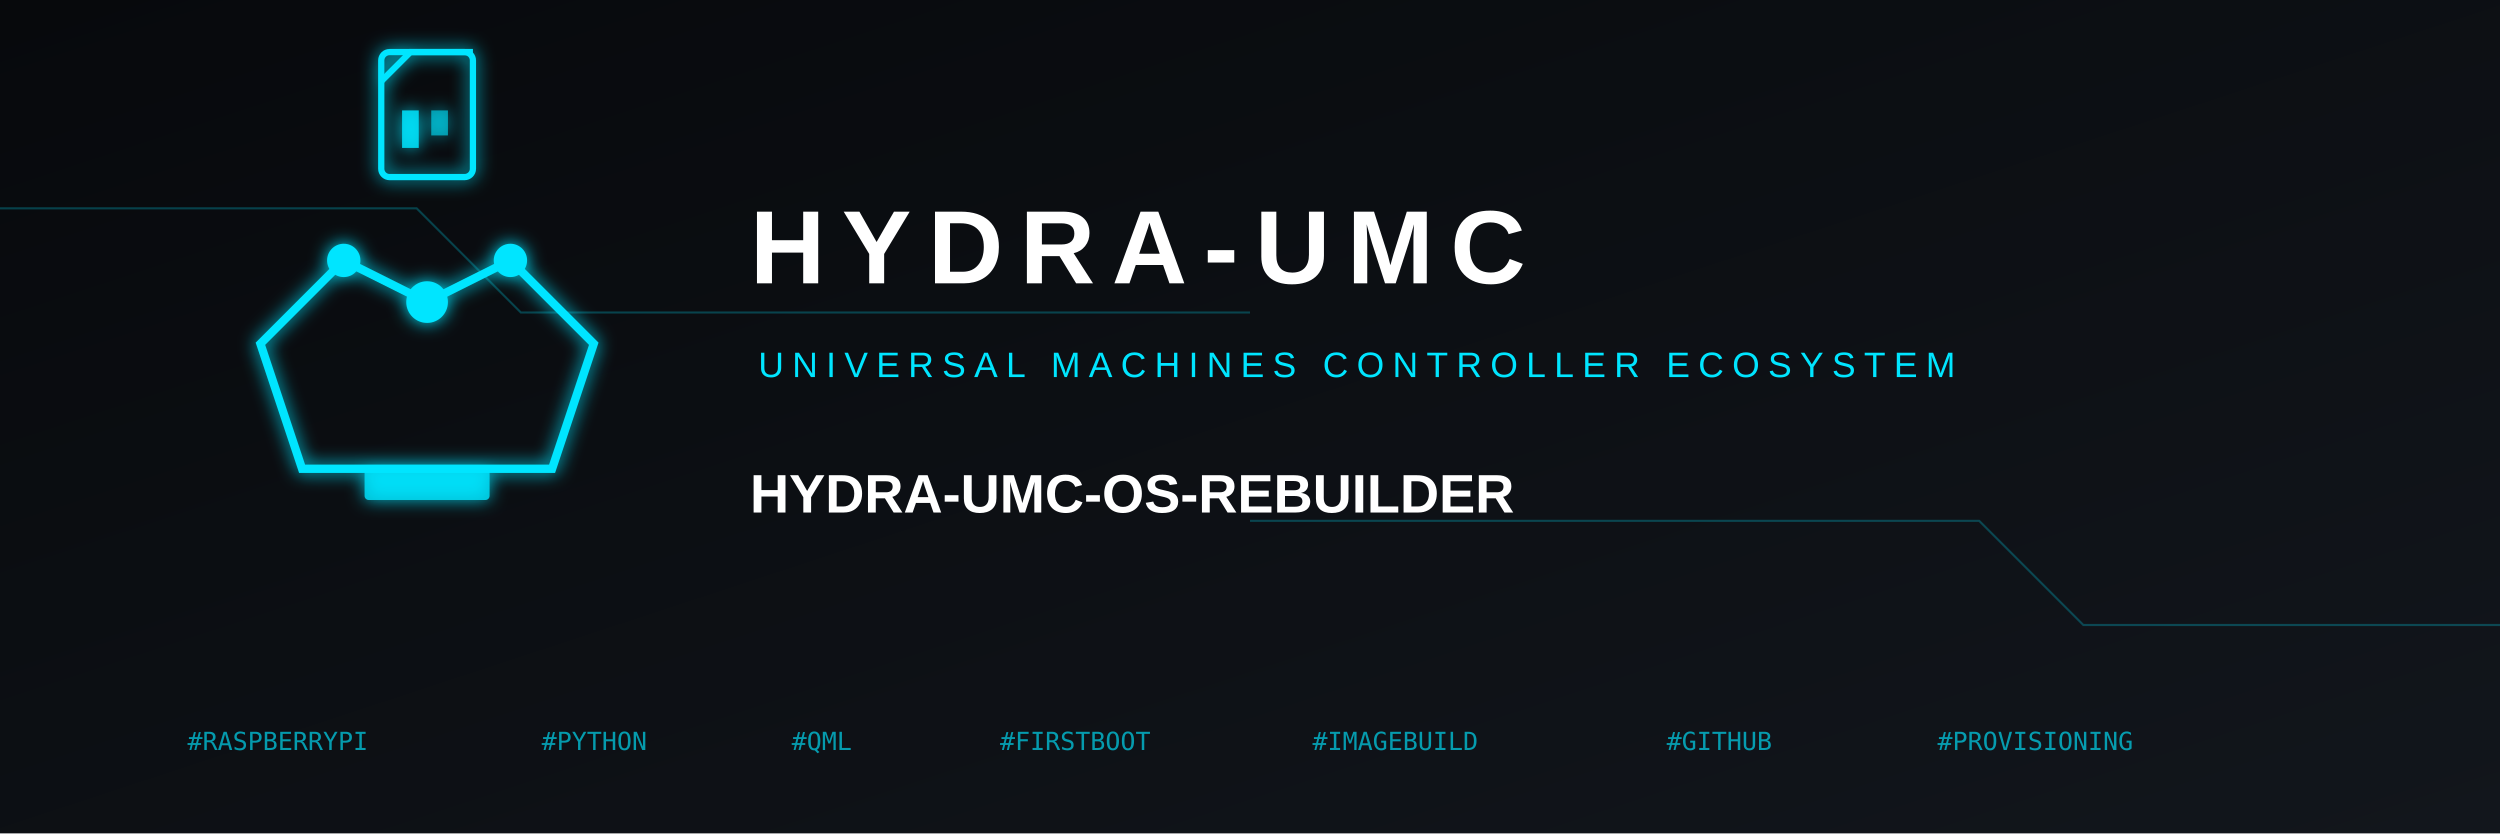
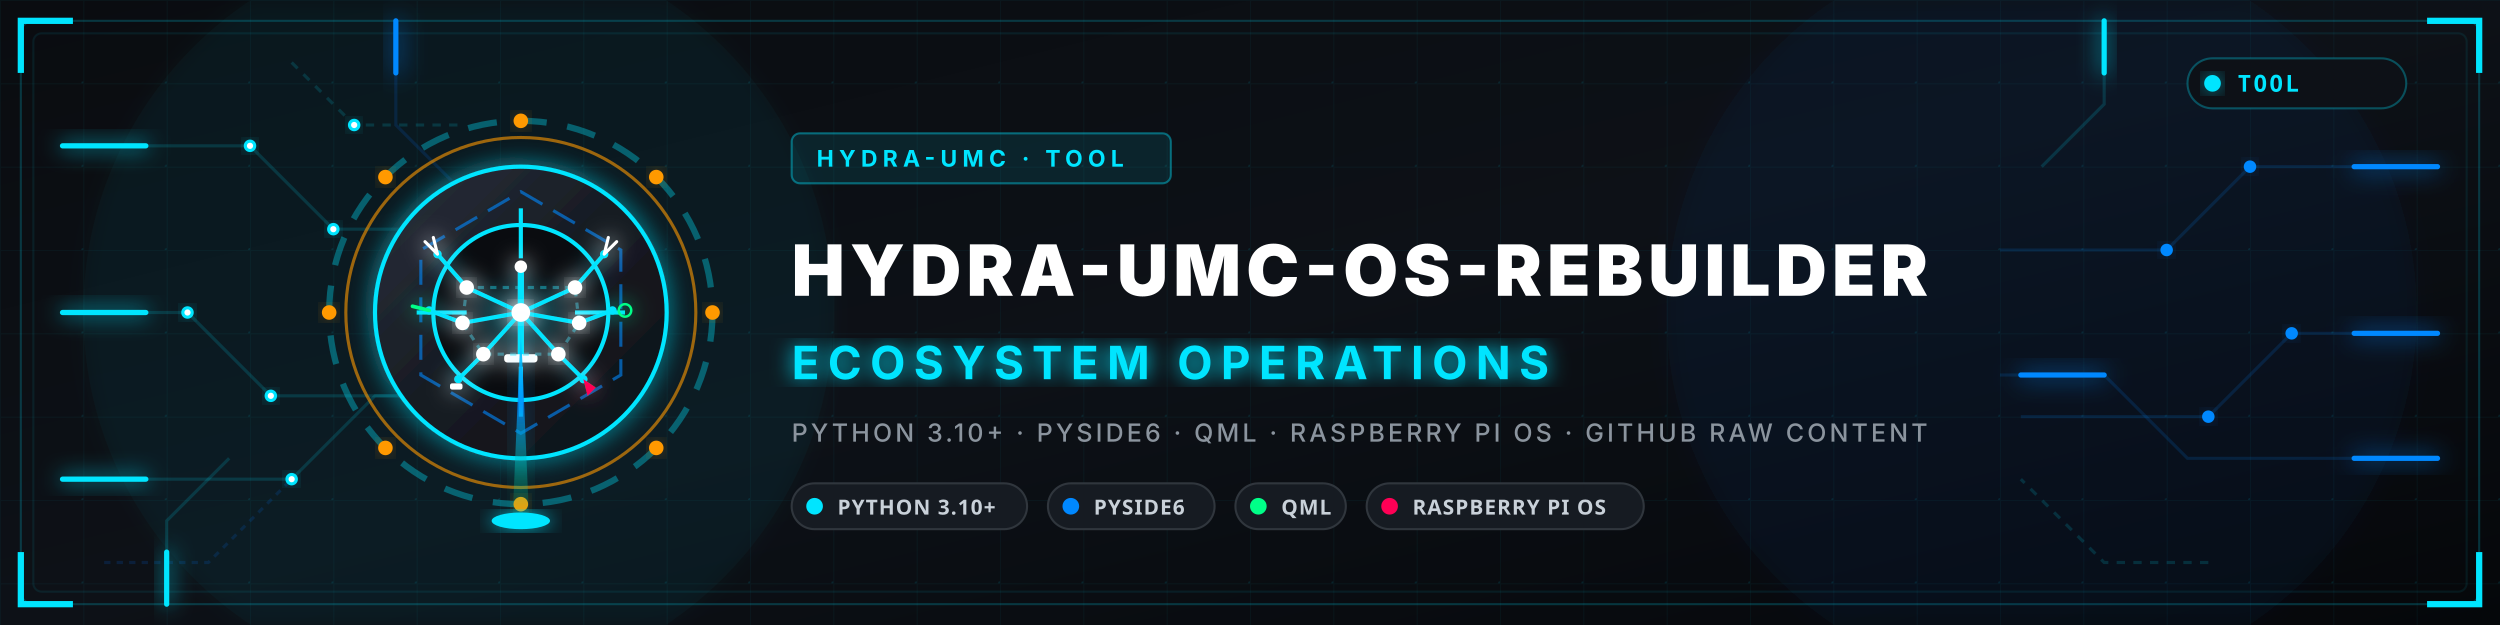
- <svg xmlns="http://www.w3.org/2000/svg" viewBox="0 0 1200 400" role="img" aria-labelledby="title desc">
+ <svg xmlns="http://www.w3.org/2000/svg" viewBox="0 0 1200 300" width="100%" height="100%">
  <defs>
-     <linearGradient id="bg" x1="0%" y1="0%" x2="100%" y2="100%">
-       <stop stop-color="#07090C" />
-       <stop offset="1" stop-color="#12161C" />
-     </linearGradient>
-     <filter id="g">
-       <feGaussianBlur stdDeviation="4" result="b" />
+     <linearGradient id="bgGlow" x1="0%" y1="0%" x2="100%" y2="100%">
+       <stop offset="0%" stop-color="#0A0C10" />
+       <stop offset="50%" stop-color="#0D1117" />
+       <stop offset="100%" stop-color="#05070A" />
+     </linearGradient>
+     <linearGradient id="cyanGlow" x1="0%" y1="0%" x2="100%" y2="0%">
+       <stop offset="0%" stop-color="#00E5FF" stop-opacity="0.8" />
+       <stop offset="100%" stop-color="#0088FF" stop-opacity="0.9" />
+     </linearGradient>
+     <linearGradient id="hydraCyanGlow" x1="0%" y1="0%" x2="100%" y2="100%">
+       <stop offset="0%" stop-color="#00F0FF" />
+       <stop offset="100%" stop-color="#0077FF" />
+     </linearGradient>
+     <linearGradient id="laserBeam" x1="0%" y1="0%" x2="0%" y2="100%">
+       <stop offset="0%" stop-color="#00E5FF" stop-opacity="1" />
+       <stop offset="40%" stop-color="#0088FF" stop-opacity="0.8" />
+       <stop offset="100%" stop-color="#00FF88" stop-opacity="0" />
+     </linearGradient>
+     <linearGradient id="metalGradient" x1="0%" y1="0%" x2="100%" y2="100%">
+       <stop offset="0%" stop-color="#2A303C" />
+       <stop offset="50%" stop-color="#161B22" />
+       <stop offset="100%" stop-color="#0D1117" />
+     </linearGradient>
+     <filter id="glowCyan" x="-20%" y="-20%" width="140%" height="140%">
+       <feGaussianBlur stdDeviation="5" result="blur" />
      <feMerge>
-         <feMergeNode in="b" />
+         <feMergeNode in="blur" />
        <feMergeNode in="SourceGraphic" />
      </feMerge>
    </filter>
+     <filter id="glowBlue" x="-20%" y="-20%" width="140%" height="140%">
+       <feGaussianBlur stdDeviation="6" result="blur" />
+       <feMerge>
+         <feMergeNode in="blur" />
+         <feMergeNode in="SourceGraphic" />
+       </feMerge>
+     </filter>
+     <filter id="glowBeam" x="-30%" y="-30%" width="160%" height="160%">
+       <feGaussianBlur stdDeviation="8" result="blur" />
+       <feMerge>
+         <feMergeNode in="blur" />
+         <feMergeNode in="SourceGraphic" />
+       </feMerge>
+     </filter>
+     <pattern id="cyberGrid" width="40" height="40" patternUnits="userSpaceOnUse">
+       <path d="M 40 0 L 0 0 0 40" fill="none" stroke="#00E5FF" stroke-opacity="0.04" stroke-width="1" />
+       <circle cx="40" cy="40" r="1" fill="#00E5FF" fill-opacity="0.1" />
+     </pattern>
+     <g id="pcbNode">
+       <circle cx="0" cy="0" r="3" fill="#00E5FF" filter="url(#glowCyan)" />
+       <circle cx="0" cy="0" r="1.5" fill="#FFFFFF" />
+     </g>
  </defs>
-   <rect width="1200" height="400" fill="url(#bg)" />
-   <g fill="none" stroke="#00E5FF" stroke-width="1" opacity=".25">
-     <path d="M0 100H200L250 150H600" />
-     <path d="M1200 300H1000L950 250H600" />
-   </g>
-   <g transform="translate(205 185)" filter="url(#g)">
-     <path d="M-60,40 -80,-20 -40,-60 0,-40 40,-60 80,-20 60,40Z" fill="none" stroke="#00E5FF" stroke-width="4" />
-     <circle cy="-40" r="10" fill="#00E5FF" />
-     <circle cx="-40" cy="-60" r="8" fill="#00E5FF" />
-     <circle cx="40" cy="-60" r="8" fill="#00E5FF" />
-     <rect x="-30" y="40" width="60" height="15" rx="2" fill="#00E5FF" opacity=".8" />
-     <g transform="translate(0 -130)">
-       <rect x="-22" y="-30" width="44" height="60" rx="4" fill="none" stroke="#00E5FF" stroke-width="3" />
-       <path d="M-22,-16 -8,-30 22,-30" fill="none" stroke="#00E5FF" stroke-width="3" />
-       <rect x="-12" y="-2" width="8" height="18" fill="#00E5FF" opacity=".85" />
-       <rect x="2" y="-2" width="8" height="12" fill="#00E5FF" opacity=".6" />
-     </g>
-   </g>
-   <text x="360" y="136" font-family="Arial,sans-serif" font-size="50" font-weight="bold" fill="#FFF" letter-spacing="8">HYDRA-UMC</text>
-   <text x="364" y="181" font-family="Arial,sans-serif" font-size="17" fill="#00E5FF" letter-spacing="4">UNIVERSAL MACHINES CONTROLLER ECOSYSTEM</text>
-   <text x="360" y="246" font-family="Arial,sans-serif" font-size="26" font-weight="bold" fill="#FFF">HYDRA-UMC-OS-REBUILDER</text>
-   <g font-family="monospace" font-size="12" fill="#00E5FF" opacity=".65">
-     <text x="90" y="360">#RASPBERRYPI</text>
-     <text x="260" y="360">#PYTHON</text>
-     <text x="380" y="360">#QML</text>
-     <text x="480" y="360">#FIRSTBOOT</text>
-     <text x="630" y="360">#IMAGEBUILD</text>
-     <text x="800" y="360">#GITHUB</text>
-     <text x="930" y="360">#PROVISIONING</text>
+   <rect width="1200" height="300" fill="url(#bgGlow)" />
+   <rect width="1200" height="300" fill="url(#cyberGrid)" />
+   <circle cx="220" cy="150" r="180" fill="#00E5FF" fill-opacity="0.03" filter="url(#glowCyan)">
+     <animate attributeName="fill-opacity" values="0.02;0.05;0.02" dur="6s" repeatCount="indefinite" />
+   </circle>
+   <circle cx="980" cy="150" r="180" fill="#0077FF" fill-opacity="0.03" filter="url(#glowBlue)">
+     <animate attributeName="fill-opacity" values="0.02;0.05;0.02" dur="6s" repeatCount="indefinite" />
+   </circle>
+   <rect x="10" y="10" width="1180" height="280" fill="none" stroke="#00E5FF" stroke-opacity="0.2" stroke-width="1" rx="6" />
+   <rect x="16" y="16" width="1168" height="268" fill="none" stroke="#00E5FF" stroke-opacity="0.08" stroke-width="1" rx="4" />
+   <path d="M 10 35 L 10 10 L 35 10" fill="none" stroke="#00E5FF" stroke-width="3">
+     <animate attributeName="stroke-opacity" values="0.6;1;0.6" dur="3s" repeatCount="indefinite" />
+   </path>
+   <path d="M 1190 35 L 1190 10 L 1165 10" fill="none" stroke="#00E5FF" stroke-width="3">
+     <animate attributeName="stroke-opacity" values="0.6;1;0.6" dur="3s" repeatCount="indefinite" />
+   </path>
+   <path d="M 10 265 L 10 290 L 35 290" fill="none" stroke="#00E5FF" stroke-width="3">
+     <animate attributeName="stroke-opacity" values="0.6;1;0.6" dur="3s" repeatCount="indefinite" />
+   </path>
+   <path d="M 1190 265 L 1190 290 L 1165 290" fill="none" stroke="#00E5FF" stroke-width="3">
+     <animate attributeName="stroke-opacity" values="0.6;1;0.6" dur="3s" repeatCount="indefinite" />
+   </path>
+   <g stroke="#00E5FF" stroke-opacity="0.15" stroke-width="1.5" fill="none">
+     <path d="M 30 70 L 120 70 L 160 110 L 240 110" />
+     <path d="M 30 150 L 90 150 L 130 190 L 220 190" />
+     <path d="M 30 230 L 140 230 L 180 190 L 210 190" />
+     <path d="M 80 290 L 80 250 L 110 220" />
+     <path d="M 190 10 L 190 60 L 220 90" stroke="#0077FF" stroke-opacity="0.15" />
+     <path d="M 140 30 L 170 60 L 220 60" stroke-dasharray="4,4" />
+     <path d="M 50 270 L 100 270 L 140 230" stroke="#0077FF" stroke-opacity="0.15" stroke-dasharray="3,3" />
+   </g>
+   <g fill="none" stroke-linecap="round" stroke-linejoin="round">
+     <path d="M 30 70 L 120 70 L 160 110 L 240 110" stroke="#00E5FF" stroke-width="2.5" stroke-dasharray="40, 240" filter="url(#glowCyan)">
+       <animate attributeName="stroke-dashoffset" values="280;0" dur="3s" repeatCount="indefinite" />
+     </path>
+     <path d="M 30 150 L 90 150 L 130 190 L 220 190" stroke="#00E5FF" stroke-width="2.5" stroke-dasharray="40, 220" filter="url(#glowCyan)">
+       <animate attributeName="stroke-dashoffset" values="260;0" dur="3.5s" repeatCount="indefinite" />
+     </path>
+     <path d="M 30 230 L 140 230 L 180 190 L 210 190" stroke="#00E5FF" stroke-width="2.5" stroke-dasharray="40, 230" filter="url(#glowCyan)">
+       <animate attributeName="stroke-dashoffset" values="270;0" dur="3.2s" repeatCount="indefinite" />
+     </path>
+     <path d="M 80 290 L 80 250 L 110 220" stroke="#00E5FF" stroke-width="2.5" stroke-dasharray="25, 100" filter="url(#glowCyan)">
+       <animate attributeName="stroke-dashoffset" values="125;0" dur="2.5s" repeatCount="indefinite" />
+     </path>
+     <path d="M 190 10 L 190 60 L 220 90" stroke="#0088FF" stroke-width="2.5" stroke-dasharray="25, 90" filter="url(#glowBlue)">
+       <animate attributeName="stroke-dashoffset" values="115;0" dur="2.8s" repeatCount="indefinite" />
+     </path>
+   </g>
+   <use href="#pcbNode" x="120" y="70" />
+   <use href="#pcbNode" x="160" y="110" />
+   <use href="#pcbNode" x="90" y="150" />
+   <use href="#pcbNode" x="130" y="190" />
+   <use href="#pcbNode" x="140" y="230" />
+   <use href="#pcbNode" x="170" y="60" />
+   <g stroke="#0088FF" stroke-opacity="0.15" stroke-width="1.5" fill="none">
+     <path d="M 1170 80 L 1080 80 L 1040 120 L 960 120" />
+     <path d="M 1170 160 L 1100 160 L 1060 200 L 970 200" />
+     <path d="M 1170 220 L 1050 220 L 1010 180 M 1010 180 L 960 180" />
+     <path d="M 1010 10 L 1010 50 L 980 80" stroke="#00E5FF" stroke-opacity="0.15" />
+     <path d="M 1060 270 L 1010 270 L 970 230" stroke="#00E5FF" stroke-opacity="0.15" stroke-dasharray="4,4" />
+   </g>
+   <g fill="none" stroke-linecap="round" stroke-linejoin="round">
+     <path d="M 1170 80 L 1080 80 L 1040 120 L 960 120" stroke="#0088FF" stroke-width="2.5" stroke-dasharray="40, 230" filter="url(#glowBlue)">
+       <animate attributeName="stroke-dashoffset" values="0;270" dur="3.5s" repeatCount="indefinite" />
+     </path>
+     <path d="M 1170 160 L 1100 160 L 1060 200 L 970 200" stroke="#0088FF" stroke-width="2.5" stroke-dasharray="40, 240" filter="url(#glowBlue)">
+       <animate attributeName="stroke-dashoffset" values="0;280" dur="3.8s" repeatCount="indefinite" />
+     </path>
+     <path d="M 1170 220 L 1050 220 L 1010 180 M 1010 180 L 960 180" stroke="#0088FF" stroke-width="2.5" stroke-dasharray="40, 250" filter="url(#glowBlue)">
+       <animate attributeName="stroke-dashoffset" values="0;290" dur="4s" repeatCount="indefinite" />
+     </path>
+     <path d="M 1010 10 L 1010 50 L 980 80" stroke="#00E5FF" stroke-width="2.5" stroke-dasharray="25, 95" filter="url(#glowCyan)">
+       <animate attributeName="stroke-dashoffset" values="0;120" dur="2.6s" repeatCount="indefinite" />
+     </path>
+   </g>
+   <circle cx="1080" cy="80" r="3" fill="#0088FF" filter="url(#glowBlue)" />
+   <circle cx="1040" cy="120" r="3" fill="#0088FF" filter="url(#glowBlue)" />
+   <circle cx="1100" cy="160" r="3" fill="#0088FF" filter="url(#glowBlue)" />
+   <circle cx="1060" cy="200" r="3" fill="#0088FF" filter="url(#glowBlue)" />
+   <g transform="translate(250, 150)">
+     <g>
+       <circle cx="0" cy="0" r="92" fill="none" stroke="#00E5FF" stroke-opacity="0.35" stroke-width="3" stroke-dasharray="14,10" />
+       <circle cx="0" cy="0" r="84" fill="none" stroke="#FF9900" stroke-opacity="0.6" stroke-width="1.5" />
+       <circle cx="92" cy="0" r="3.5" fill="#FF9900" filter="url(#glowBlue)" />
+       <circle cx="65" cy="65" r="3.5" fill="#FF9900" filter="url(#glowBlue)" />
+       <circle cx="0" cy="92" r="3.5" fill="#FF9900" filter="url(#glowBlue)" />
+       <circle cx="-65" cy="65" r="3.5" fill="#FF9900" filter="url(#glowBlue)" />
+       <circle cx="-92" cy="0" r="3.5" fill="#FF9900" filter="url(#glowBlue)" />
+       <circle cx="-65" cy="-65" r="3.5" fill="#FF9900" filter="url(#glowBlue)" />
+       <circle cx="0" cy="-92" r="3.5" fill="#FF9900" filter="url(#glowBlue)" />
+       <circle cx="65" cy="-65" r="3.5" fill="#FF9900" filter="url(#glowBlue)" />
+       <animateTransform attributeName="transform" type="rotate" from="0 0 0" to="360 0 0" dur="25s" repeatCount="indefinite" />
+     </g>
+     <circle cx="0" cy="0" r="70" fill="url(#metalGradient)" stroke="#00E5FF" stroke-width="2" filter="url(#glowCyan)" />
+     <g>
+       <polygon points="0,-58 48,-30 48,30 0,58 -48,30 -48,-30" fill="none" stroke="#0088FF" stroke-width="1.5" stroke-dasharray="12,6" opacity="0.6" />
+       <animateTransform attributeName="transform" type="rotate" from="360 0 0" to="0 0 0" dur="18s" repeatCount="indefinite" />
+     </g>
+     <circle cx="0" cy="0" r="42" fill="#0A0C10" stroke="#00E5FF" stroke-width="2" />
+     <line x1="-50" y1="0" x2="-26" y2="0" stroke="#00E5FF" stroke-width="2" />
+     <line x1="26" y1="0" x2="50" y2="0" stroke="#00E5FF" stroke-width="2" />
+     <line x1="0" y1="-50" x2="0" y2="-26" stroke="#00E5FF" stroke-width="2" />
+     <line x1="0" y1="26" x2="0" y2="50" stroke="#00E5FF" stroke-width="2" />
+     <g id="hydra8ArmSystem" filter="url(#glowCyan)">
+       <line x1="0" y1="0" x2="0" y2="22" stroke="#00E5FF" stroke-width="3" stroke-linecap="round" />
+       <rect x="-8" y="20" width="16" height="4" rx="1.5" fill="#FFFFFF" />
+       <line x1="0" y1="0" x2="0" y2="-22" stroke="#00E5FF" stroke-width="3" stroke-linecap="round" />
+       <circle cx="0" cy="-22" r="3" fill="#FFFFFF" />
+       <path d="M -26 -12 L -28 5 L -18 20 L 18 20 L 28 5 L 26 -12 Z" fill="none" stroke="#00E5FF" stroke-width="1.5" stroke-dasharray="3,3" opacity="0.4" />
+       <path d="M 0 0 L -26 -12 M 0 0 L -28 5 M 0 0 L -18 20 M 0 0 L 18 20 M 0 0 L 28 5 M 0 0 L 26 -12" stroke="#00E5FF" stroke-width="2" stroke-linecap="round" />
+       <g transform="translate(-26, -12)">
+         <g>
+           <animateTransform attributeName="transform" type="rotate" values="-25;15;-25" dur="3.4s" repeatCount="indefinite" />
+           <line x1="0" y1="0" x2="-14" y2="-16" stroke="#00E5FF" stroke-width="2" stroke-linecap="round" />
+           <circle cx="-14" cy="-16" r="2" fill="#00E5FF" />
+           <g transform="translate(-14, -16)">
+             <animateTransform attributeName="transform" type="rotate" values="30;-20;30" dur="3.4s" repeatCount="indefinite" />
+             <path d="M 0 0 L -6 -6 M 0 0 L -2 -8" stroke="#FFFFFF" stroke-width="1.5" stroke-linecap="round" />
+           </g>
+         </g>
+       </g>
+       <g transform="translate(-28, 5)">
+         <g>
+           <animateTransform attributeName="transform" type="rotate" values="-18;22;-18" dur="4.0s" repeatCount="indefinite" />
+           <line x1="0" y1="0" x2="-16" y2="-6" stroke="#00E5FF" stroke-width="2" stroke-linecap="round" />
+           <circle cx="-16" cy="-6" r="2" fill="#00E5FF" />
+           <g transform="translate(-16, -6)">
+             <animateTransform attributeName="transform" type="rotate" values="-25;25;-25" dur="4.0s" repeatCount="indefinite" />
+             <line x1="0" y1="0" x2="-8" y2="-2" stroke="#00FF88" stroke-width="1.8" stroke-linecap="round" />
+           </g>
+         </g>
+       </g>
+       <g transform="translate(-18, 20)">
+         <g>
+           <animateTransform attributeName="transform" type="rotate" values="-15;20;-15" dur="4.5s" repeatCount="indefinite" />
+           <line x1="0" y1="0" x2="-12" y2="12" stroke="#00E5FF" stroke-width="2" stroke-linecap="round" />
+           <circle cx="-12" cy="12" r="2" fill="#00E5FF" />
+           <g transform="translate(-12, 12)">
+             <animateTransform attributeName="transform" type="rotate" values="20;-15;20" dur="4.5s" repeatCount="indefinite" />
+             <rect x="-4" y="2" width="6" height="3" rx="1" fill="#FFFFFF" />
+           </g>
+         </g>
+       </g>
+       <g transform="translate(18, 20)">
+         <g>
+           <animateTransform attributeName="transform" type="rotate" values="15;-20;15" dur="4.2s" repeatCount="indefinite" />
+           <line x1="0" y1="0" x2="12" y2="12" stroke="#00E5FF" stroke-width="2" stroke-linecap="round" />
+           <circle cx="12" cy="12" r="2" fill="#00E5FF" />
+           <g transform="translate(12, 12)">
+             <animateTransform attributeName="transform" type="rotate" values="-20;15;-20" dur="4.2s" repeatCount="indefinite" />
+             <polygon points="0,0 6,4 2,8" fill="#FF0055" />
+           </g>
+         </g>
+       </g>
+       <g transform="translate(28, 5)">
+         <g>
+           <animateTransform attributeName="transform" type="rotate" values="22;-18;22" dur="3.8s" repeatCount="indefinite" />
+           <line x1="0" y1="0" x2="16" y2="-6" stroke="#00E5FF" stroke-width="2" stroke-linecap="round" />
+           <circle cx="16" cy="-6" r="2" fill="#00E5FF" />
+           <g transform="translate(16, -6)">
+             <animateTransform attributeName="transform" type="rotate" values="20;-20;20" dur="3.8s" repeatCount="indefinite" />
+             <circle cx="6" cy="0" r="3" fill="none" stroke="#00FF88" stroke-width="1.2" />
+           </g>
+         </g>
+       </g>
+       <g transform="translate(26, -12)">
+         <g>
+           <animateTransform attributeName="transform" type="rotate" values="25;-15;25" dur="3.2s" repeatCount="indefinite" />
+           <line x1="0" y1="0" x2="14" y2="-16" stroke="#00E5FF" stroke-width="2" stroke-linecap="round" />
+           <circle cx="14" cy="-16" r="2" fill="#00E5FF" />
+           <g transform="translate(14, -16)">
+             <animateTransform attributeName="transform" type="rotate" values="-30;20;-30" dur="3.2s" repeatCount="indefinite" />
+             <path d="M 0 0 L 6 -6 M 0 0 L 2 -8" stroke="#FFFFFF" stroke-width="1.5" stroke-linecap="round" />
+           </g>
+         </g>
+       </g>
+       <circle cx="0" cy="0" r="4.5" fill="#FFFFFF" filter="url(#glowCyan)" />
+       <circle cx="-26" cy="-12" r="3.5" fill="#FFFFFF" filter="url(#glowCyan)" />
+       <circle cx="-28" cy="5" r="3.5" fill="#FFFFFF" filter="url(#glowCyan)" />
+       <circle cx="-18" cy="20" r="3.5" fill="#FFFFFF" filter="url(#glowCyan)" />
+       <circle cx="18" cy="20" r="3.5" fill="#FFFFFF" filter="url(#glowCyan)" />
+       <circle cx="28" cy="5" r="3.5" fill="#FFFFFF" filter="url(#glowCyan)" />
+       <circle cx="26" cy="-12" r="3.5" fill="#FFFFFF" filter="url(#glowCyan)" />
+     </g>
+   </g>
+   <path d="M 250 157 L 246 250 L 254 250 Z" fill="url(#laserBeam)" filter="url(#glowBeam)">
+     <animate attributeName="opacity" values="0.3;1;0.3" dur="1.2s" repeatCount="indefinite" />
+   </path>
+   <ellipse cx="250" cy="250" rx="14" ry="4" fill="#00E5FF" filter="url(#glowCyan)">
+     <animate attributeName="rx" values="10;18;10" dur="1.2s" repeatCount="indefinite" />
+     <animate attributeName="opacity" values="0.4;1;0.4" dur="1.2s" repeatCount="indefinite" />
+   </ellipse>
+   <g transform="translate(380, 0)">
+     <g transform="translate(0, 82)">
+       <rect x="0" y="-18" width="182" height="24" rx="4" fill="#00E5FF" fill-opacity="0.1" stroke="#00E5FF" stroke-opacity="0.4" stroke-width="1">
+         <animate attributeName="stroke-opacity" values="0.3;0.8;0.3" dur="4s" repeatCount="indefinite" />
+       </rect>
+       <text x="12" y="-2" font-family="'Inter', 'Segoe UI', 'Roboto', sans-serif" font-weight="700" font-size="11" fill="#00E5FF" letter-spacing="2.5">HYDRA-UMC · TOOL</text>
+     </g>
+     <text x="0" y="142" font-family="'Inter', 'Segoe UI', 'Roboto', sans-serif" font-weight="900" font-size="34" fill="#FFFFFF" letter-spacing="2.5">HYDRA-UMC-OS-REBUILDER</text>
+     <text x="0" y="182" font-family="'Inter', 'Segoe UI', 'Roboto', sans-serif" font-weight="700" font-size="22" fill="#00E5FF" letter-spacing="4" filter="url(#glowCyan)">ECOSYSTEM OPERATIONS</text>
+     <text x="0" y="212" font-family="'Inter', 'Segoe UI', 'Roboto', sans-serif" font-weight="500" font-size="12" fill="#8B949E" letter-spacing="1.5">PYTHON 3.10+ · PYSIDE6 · QML · RASPBERRY PI OS · GITHUB RAW CONTENT</text>
+     <g transform="translate(0, 232)">
+       <rect x="0" y="0" width="113" height="22" rx="11" fill="#161B22" stroke="#30363D" stroke-width="1" />
+       <circle cx="11" cy="11" r="4" fill="#00E5FF">
+         <animate attributeName="opacity" values="0.5;1;0.5" dur="2.0s" repeatCount="indefinite" />
+       </circle>
+       <text x="22" y="15" font-family="sans-serif" font-weight="600" font-size="10" fill="#C9D1D9" letter-spacing="0.5">PYTHON 3.10+</text>
+       <rect x="123" y="0" width="80" height="22" rx="11" fill="#161B22" stroke="#30363D" stroke-width="1" />
+       <circle cx="134" cy="11" r="4" fill="#0088FF">
+         <animate attributeName="opacity" values="0.5;1;0.5" dur="2.2s" repeatCount="indefinite" />
+       </circle>
+       <text x="145" y="15" font-family="sans-serif" font-weight="600" font-size="10" fill="#C9D1D9" letter-spacing="0.5">PYSIDE6</text>
+       <rect x="213" y="0" width="53" height="22" rx="11" fill="#161B22" stroke="#30363D" stroke-width="1" />
+       <circle cx="224" cy="11" r="4" fill="#00FF88">
+         <animate attributeName="opacity" values="0.5;1;0.5" dur="2.4s" repeatCount="indefinite" />
+       </circle>
+       <text x="235" y="15" font-family="sans-serif" font-weight="600" font-size="10" fill="#C9D1D9" letter-spacing="0.5">QML</text>
+       <rect x="276" y="0" width="133" height="22" rx="11" fill="#161B22" stroke="#30363D" stroke-width="1" />
+       <circle cx="287" cy="11" r="4" fill="#FF0055">
+         <animate attributeName="opacity" values="0.5;1;0.5" dur="2.6s" repeatCount="indefinite" />
+       </circle>
+       <text x="298" y="15" font-family="sans-serif" font-weight="600" font-size="10" fill="#C9D1D9" letter-spacing="0.5">RASPBERRY PI OS</text>
+     </g>
+   </g>
+   <g transform="translate(1060, 42)">
+     <rect x="-10" y="-14" width="105" height="24" rx="12" fill="#0D1117" stroke="#00E5FF" stroke-opacity="0.3" stroke-width="1" />
+     <circle cx="2" cy="-2" r="4" fill="#00E5FF" filter="url(#glowCyan)">
+       <animate attributeName="opacity" values="0.3;1;0.3" dur="1.5s" repeatCount="indefinite" />
+     </circle>
+     <text x="14" y="2" font-family="monospace" font-weight="700" font-size="11" fill="#00E5FF" letter-spacing="1">TOOL</text>
  </g>
</svg>
